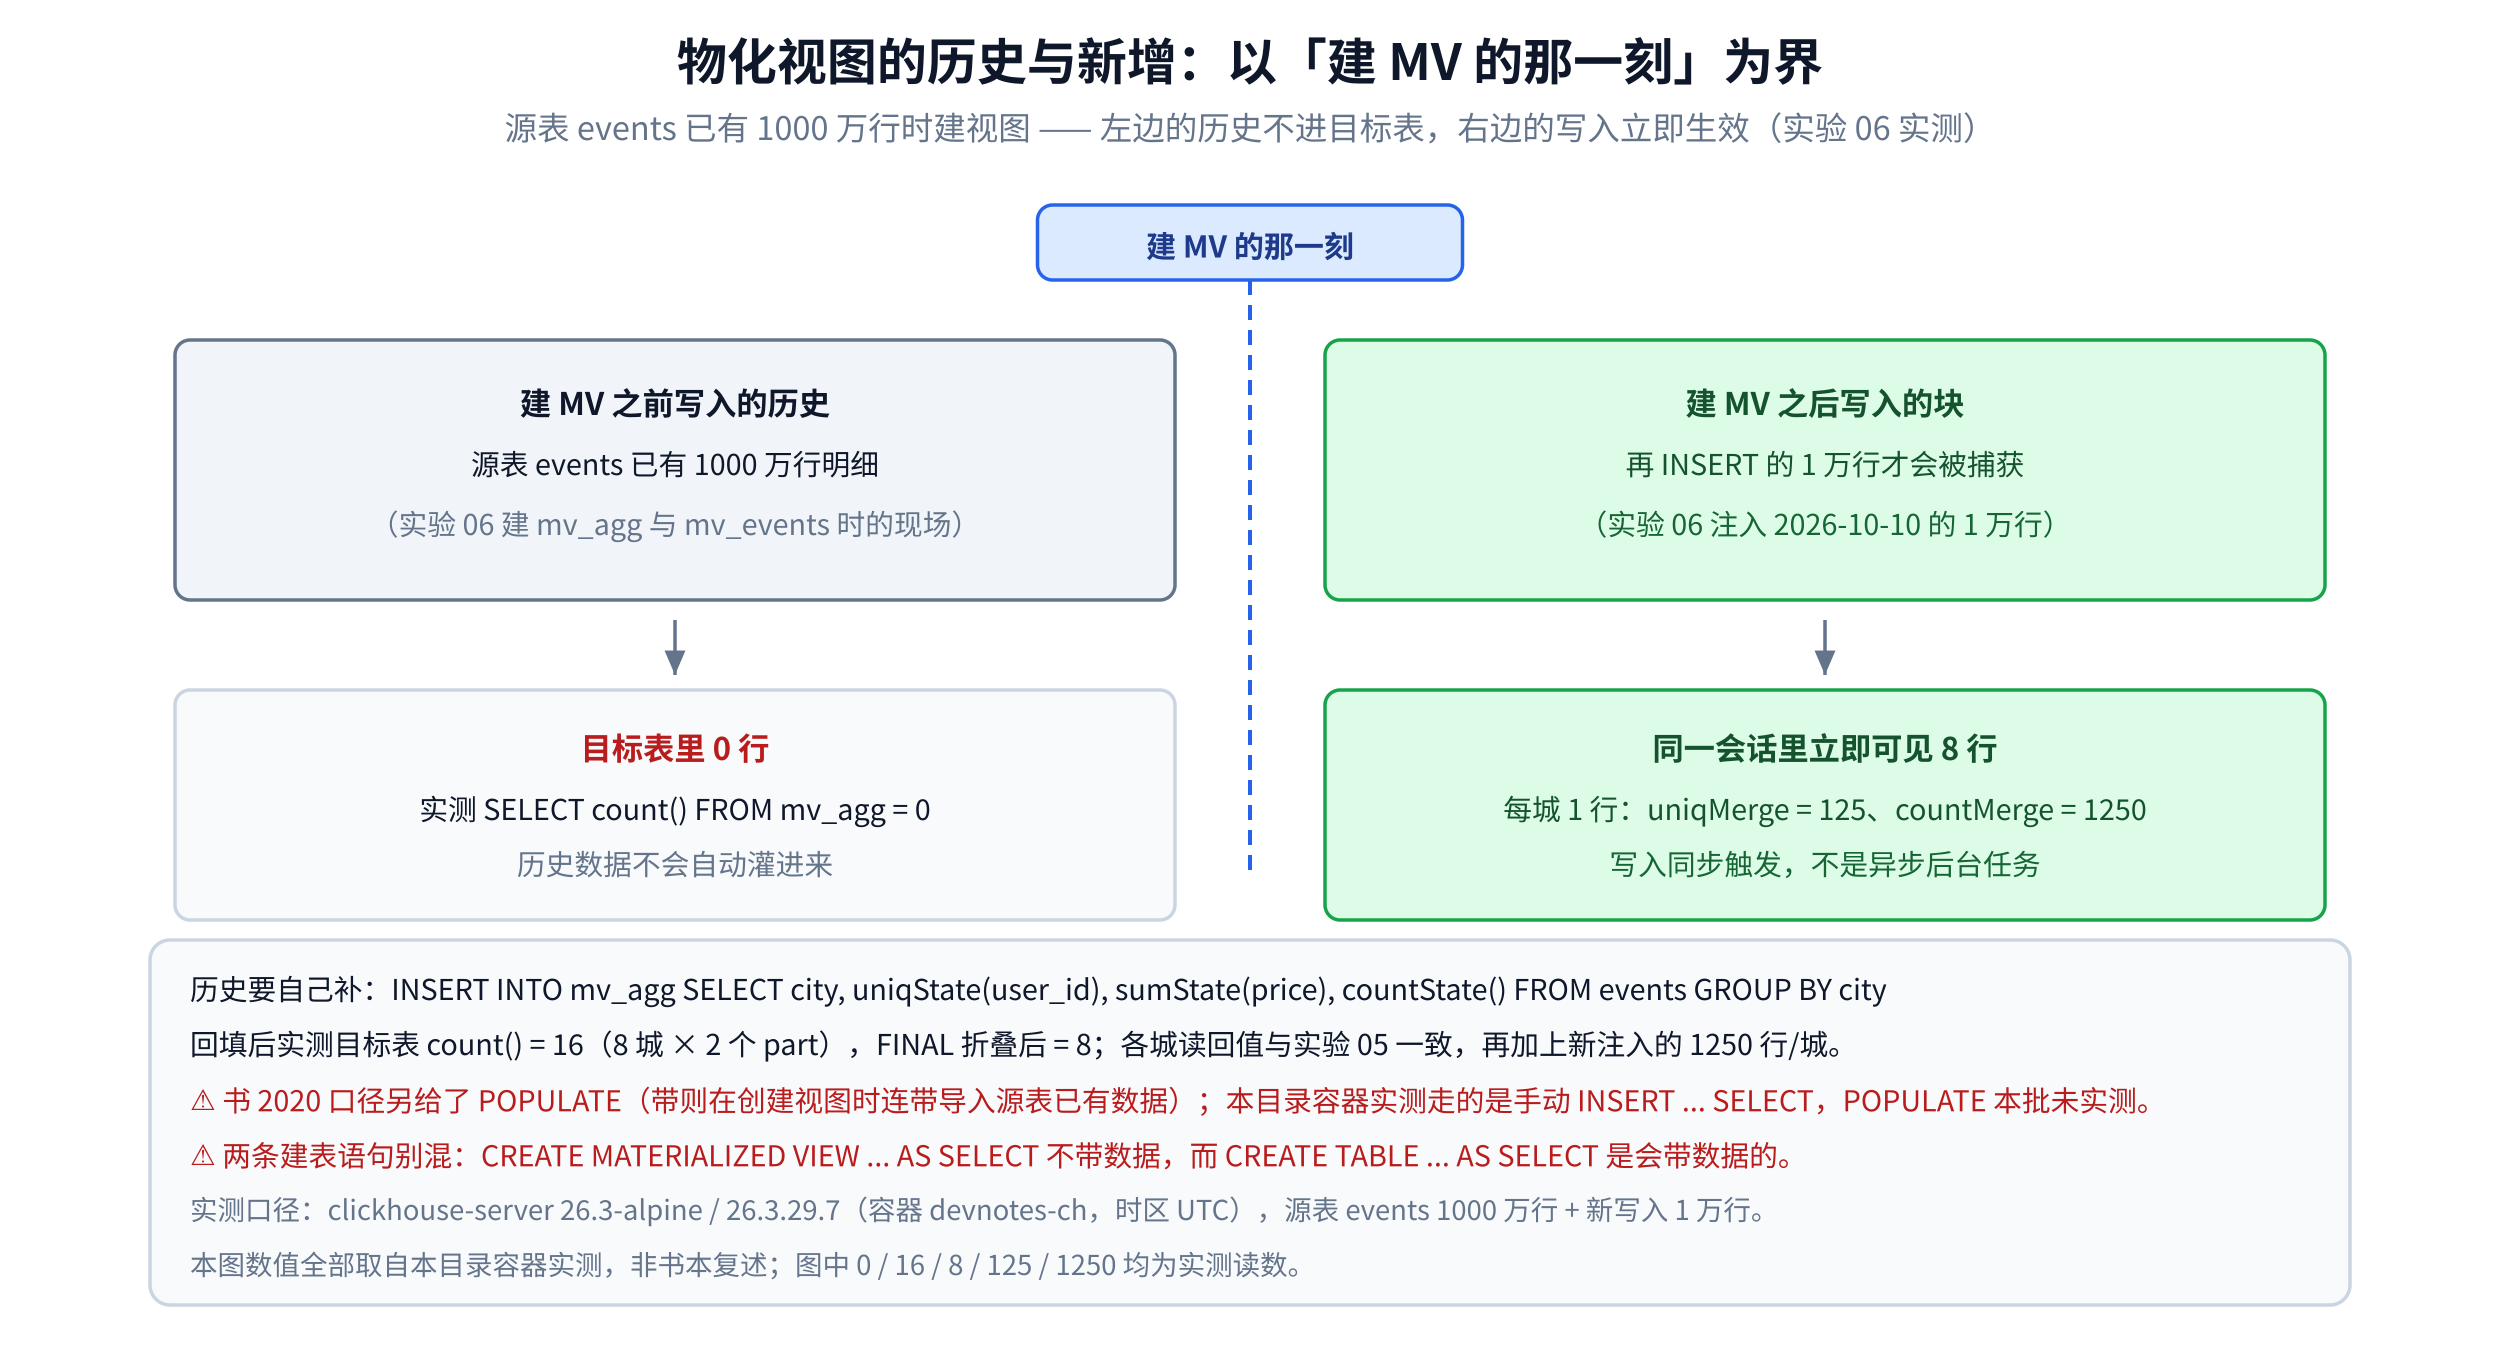
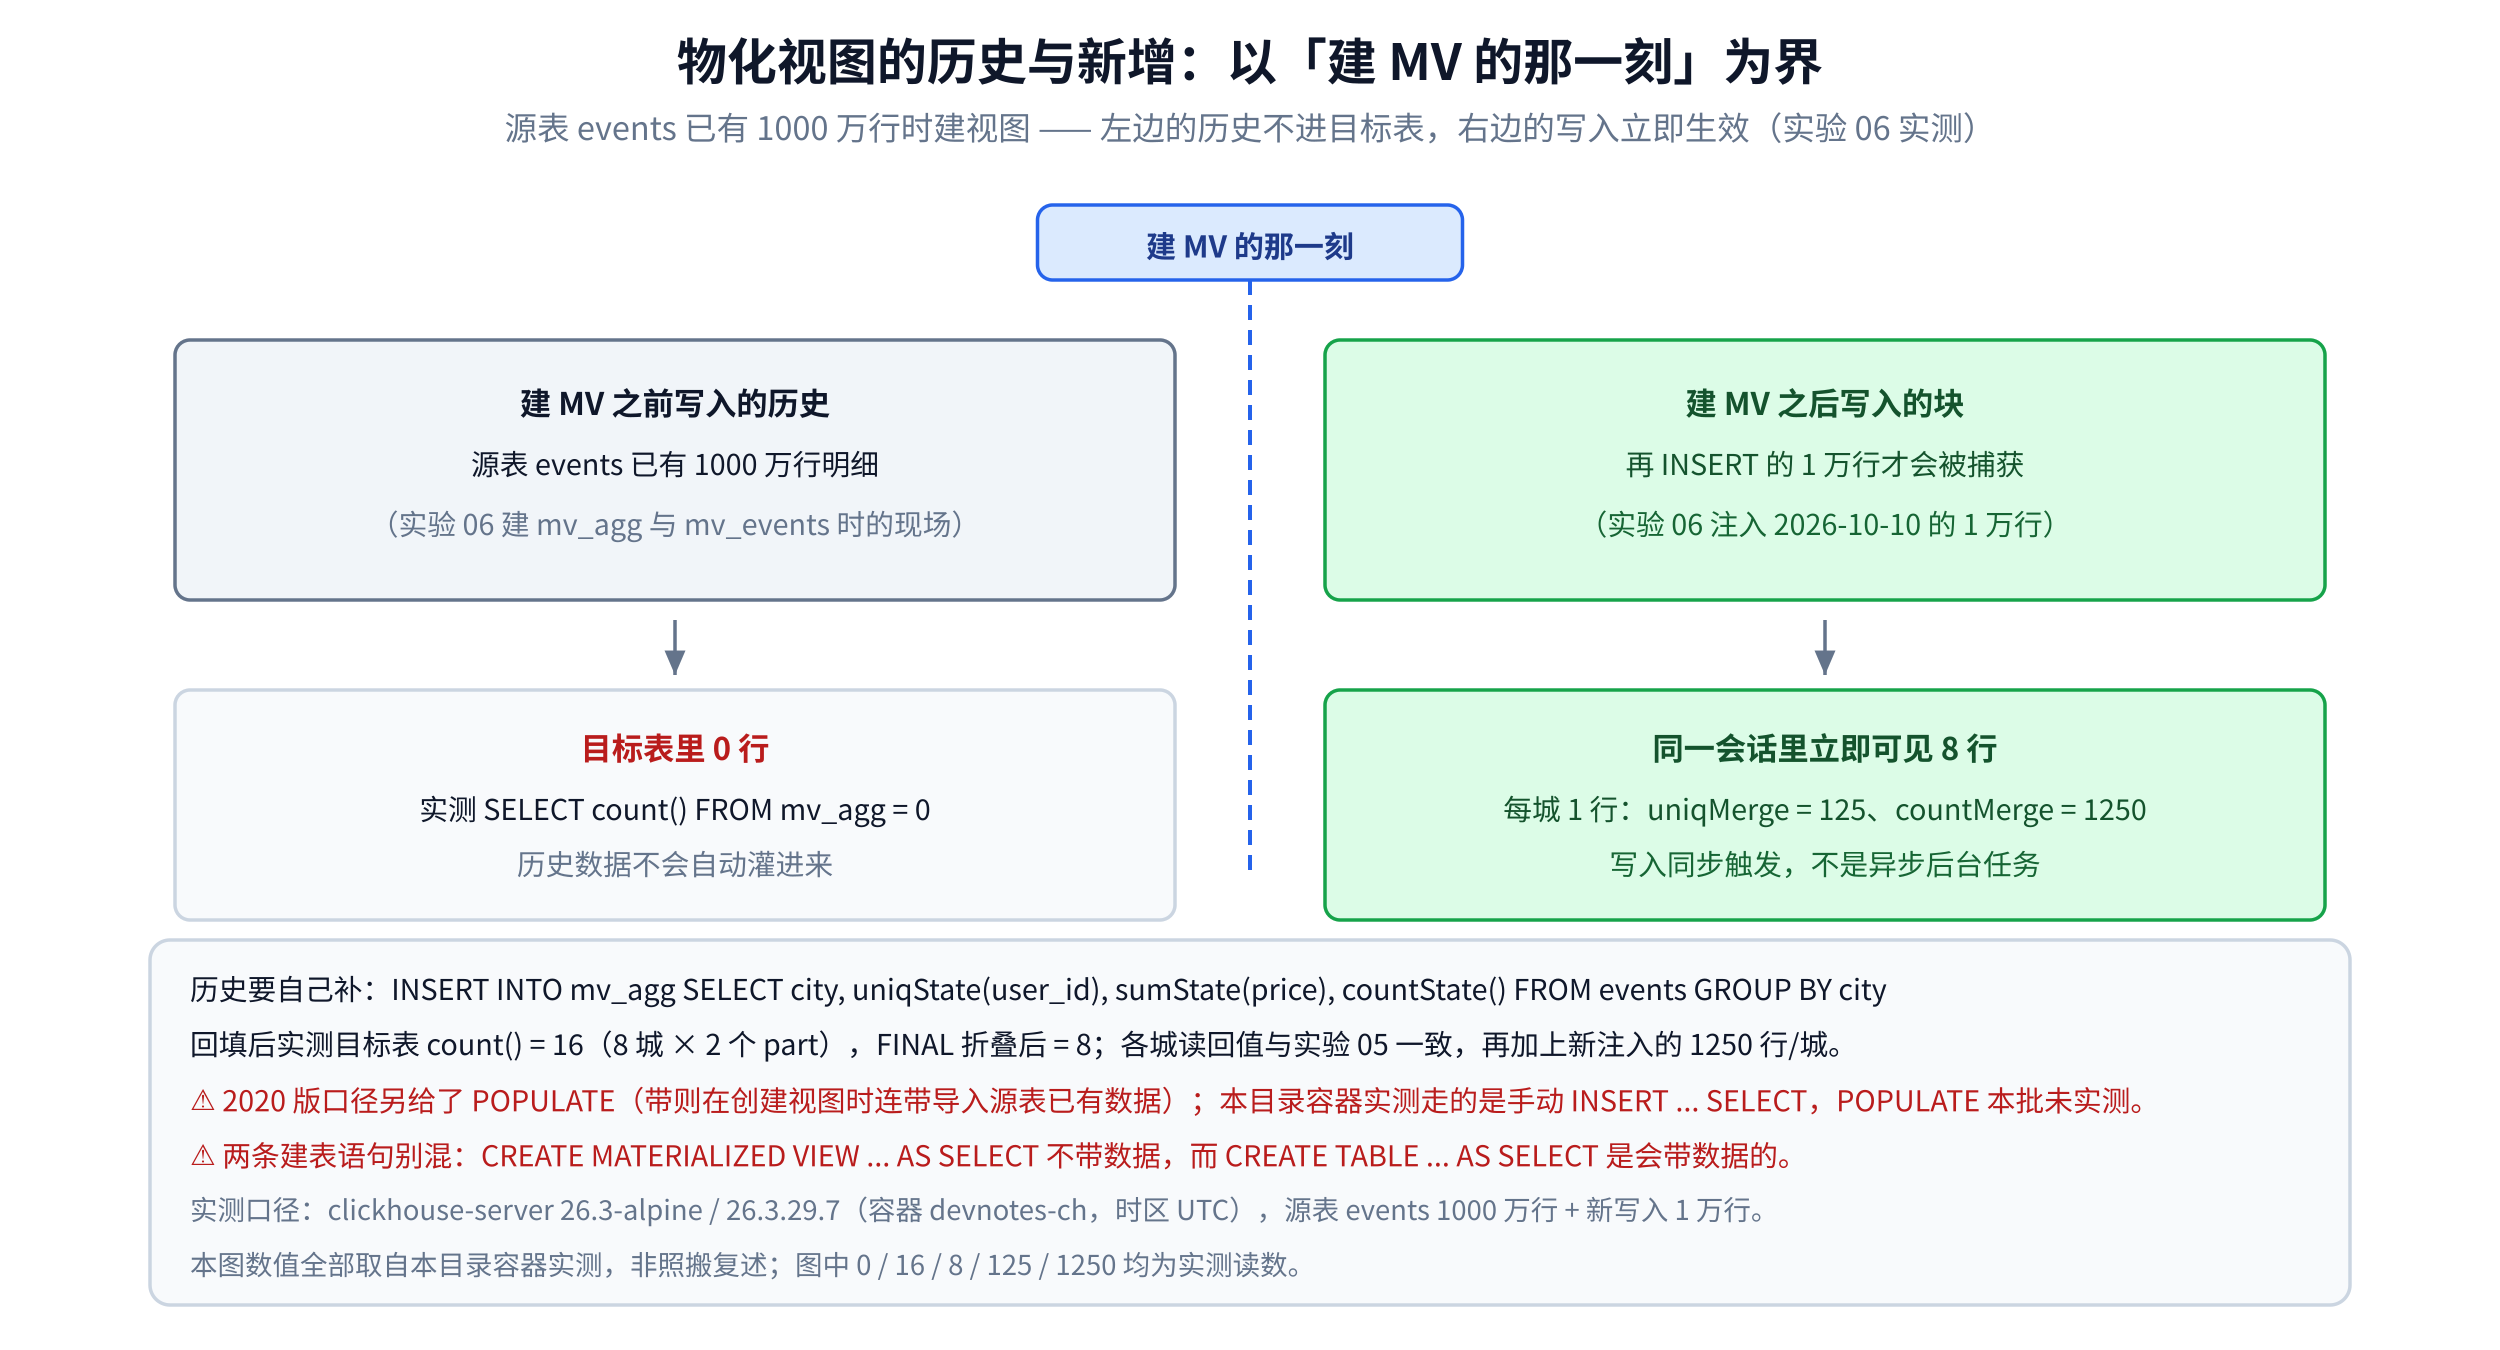
<svg xmlns="http://www.w3.org/2000/svg" viewBox="0 0 1000 540" width="1000" height="540" font-family="Microsoft YaHei, PingFang SC, Noto Sans CJK SC, sans-serif">
  <defs>
    <marker id="tlA" markerWidth="9" markerHeight="9" refX="7" refY="3" orient="auto">
      <path d="M0,0 L7,3 L0,6 Z" fill="#64748b" />
    </marker>
  </defs>
  <rect x="0" y="0" width="1000" height="540" fill="#ffffff" />
  <text x="500" y="32" text-anchor="middle" font-size="20" font-weight="bold" fill="#0f172a">物化视图的历史与新增：以「建 MV 的那一刻」为界</text>
  <text x="500" y="56" text-anchor="middle" font-size="13" fill="#64748b">源表 events 已有 1000 万行时建视图 —— 左边的历史不进目标表，右边的写入立即生效（实验 06 实测）</text>
  <rect x="415" y="82" width="170" height="30" rx="6" fill="#dbeafe" stroke="#2563eb" stroke-width="1.4" />
  <text x="500" y="103" text-anchor="middle" font-size="12" font-weight="bold" fill="#1e3a8a">建 MV 的那一刻</text>
  <line x1="500" y1="112" x2="500" y2="352" stroke="#2563eb" stroke-width="1.6" stroke-dasharray="6 4" />
  <rect x="70" y="136" width="400" height="104" rx="6" fill="#f1f5f9" stroke="#64748b" stroke-width="1.4" />
  <text x="270" y="166" text-anchor="middle" font-size="12.5" font-weight="bold" fill="#0f172a">建 MV 之前写入的历史</text>
  <text x="270" y="190" text-anchor="middle" font-size="11.5" fill="#0f172a">源表 events 已有 1000 万行明细</text>
  <text x="270" y="214" text-anchor="middle" font-size="11.5" fill="#64748b">（实验 06 建 mv_agg 与 mv_events 时的现场）</text>
  <rect x="530" y="136" width="400" height="104" rx="6" fill="#dcfce7" stroke="#16a34a" stroke-width="1.4" />
  <text x="730" y="166" text-anchor="middle" font-size="12.5" font-weight="bold" fill="#14532d">建 MV 之后写入的块</text>
  <text x="730" y="190" text-anchor="middle" font-size="11.5" fill="#14532d">再 INSERT 的 1 万行才会被捕获</text>
  <text x="730" y="214" text-anchor="middle" font-size="11.5" fill="#166534">（实验 06 注入 2026-10-10 的 1 万行）</text>
  <line x1="270" y1="248" x2="270" y2="270" stroke="#64748b" stroke-width="1.4" marker-end="url(#tlA)" />
  <line x1="730" y1="248" x2="730" y2="270" stroke="#64748b" stroke-width="1.4" marker-end="url(#tlA)" />
  <rect x="70" y="276" width="400" height="92" rx="6" fill="#f8fafc" stroke="#cbd5e1" stroke-width="1.4" />
  <text x="270" y="304" text-anchor="middle" font-size="12.5" font-weight="bold" fill="#b91c1c">目标表里 0 行</text>
  <text x="270" y="328" text-anchor="middle" font-size="11.5" fill="#0f172a">实测 SELECT count() FROM mv_agg = 0</text>
  <text x="270" y="350" text-anchor="middle" font-size="11.5" fill="#64748b">历史数据不会自动灌进来</text>
  <rect x="530" y="276" width="400" height="92" rx="6" fill="#dcfce7" stroke="#16a34a" stroke-width="1.4" />
  <text x="730" y="304" text-anchor="middle" font-size="12.5" font-weight="bold" fill="#14532d">同一会话里立即可见 8 行</text>
  <text x="730" y="328" text-anchor="middle" font-size="11.5" fill="#14532d">每城 1 行：uniqMerge = 125、countMerge = 1250</text>
  <text x="730" y="350" text-anchor="middle" font-size="11.5" fill="#166534">写入同步触发，不是异步后台任务</text>
  <rect x="60" y="376" width="880" height="146" rx="8" fill="#f8fafc" stroke="#cbd5e1" stroke-width="1.4" />
  <text x="76" y="400" font-size="11.5" fill="#0f172a">历史要自己补：INSERT INTO mv_agg SELECT city, uniqState(user_id), sumState(price), countState() FROM events GROUP BY city</text>
  <text x="76" y="422" font-size="11.5" fill="#0f172a">回填后实测目标表 count() = 16（8 城 × 2 个 part），FINAL 折叠后 = 8；各城读回值与实验 05 一致，再加上新注入的 1250 行/城。</text>
-   <text x="76" y="444" font-size="11.5" fill="#b91c1c">⚠️ 书 2020 口径另给了 POPULATE（带则在创建视图时连带导入源表已有数据）；本目录容器实测走的是手动 INSERT ... SELECT，POPULATE 本批未实测。</text>
+   <text x="76" y="444" font-size="11.5" fill="#b91c1c">⚠️ 2020 版口径另给了 POPULATE（带则在创建视图时连带导入源表已有数据）；本目录容器实测走的是手动 INSERT ... SELECT，POPULATE 本批未实测。</text>
  <text x="76" y="466" font-size="11.5" fill="#b91c1c">⚠️ 两条建表语句别混：CREATE MATERIALIZED VIEW ... AS SELECT 不带数据，而 CREATE TABLE ... AS SELECT 是会带数据的。</text>
  <text x="76" y="488" font-size="11" fill="#64748b">实测口径：clickhouse-server 26.3-alpine / 26.3.29.7（容器 devnotes-ch，时区 UTC），源表 events 1000 万行 + 新写入 1 万行。</text>
-   <text x="76" y="510" font-size="11" fill="#64748b">本图数值全部取自本目录容器实测，非书本复述；图中 0 / 16 / 8 / 125 / 1250 均为实测读数。</text>
+   <text x="76" y="510" font-size="11" fill="#64748b">本图数值全部取自本目录容器实测，非照搬复述；图中 0 / 16 / 8 / 125 / 1250 均为实测读数。</text>
</svg>
